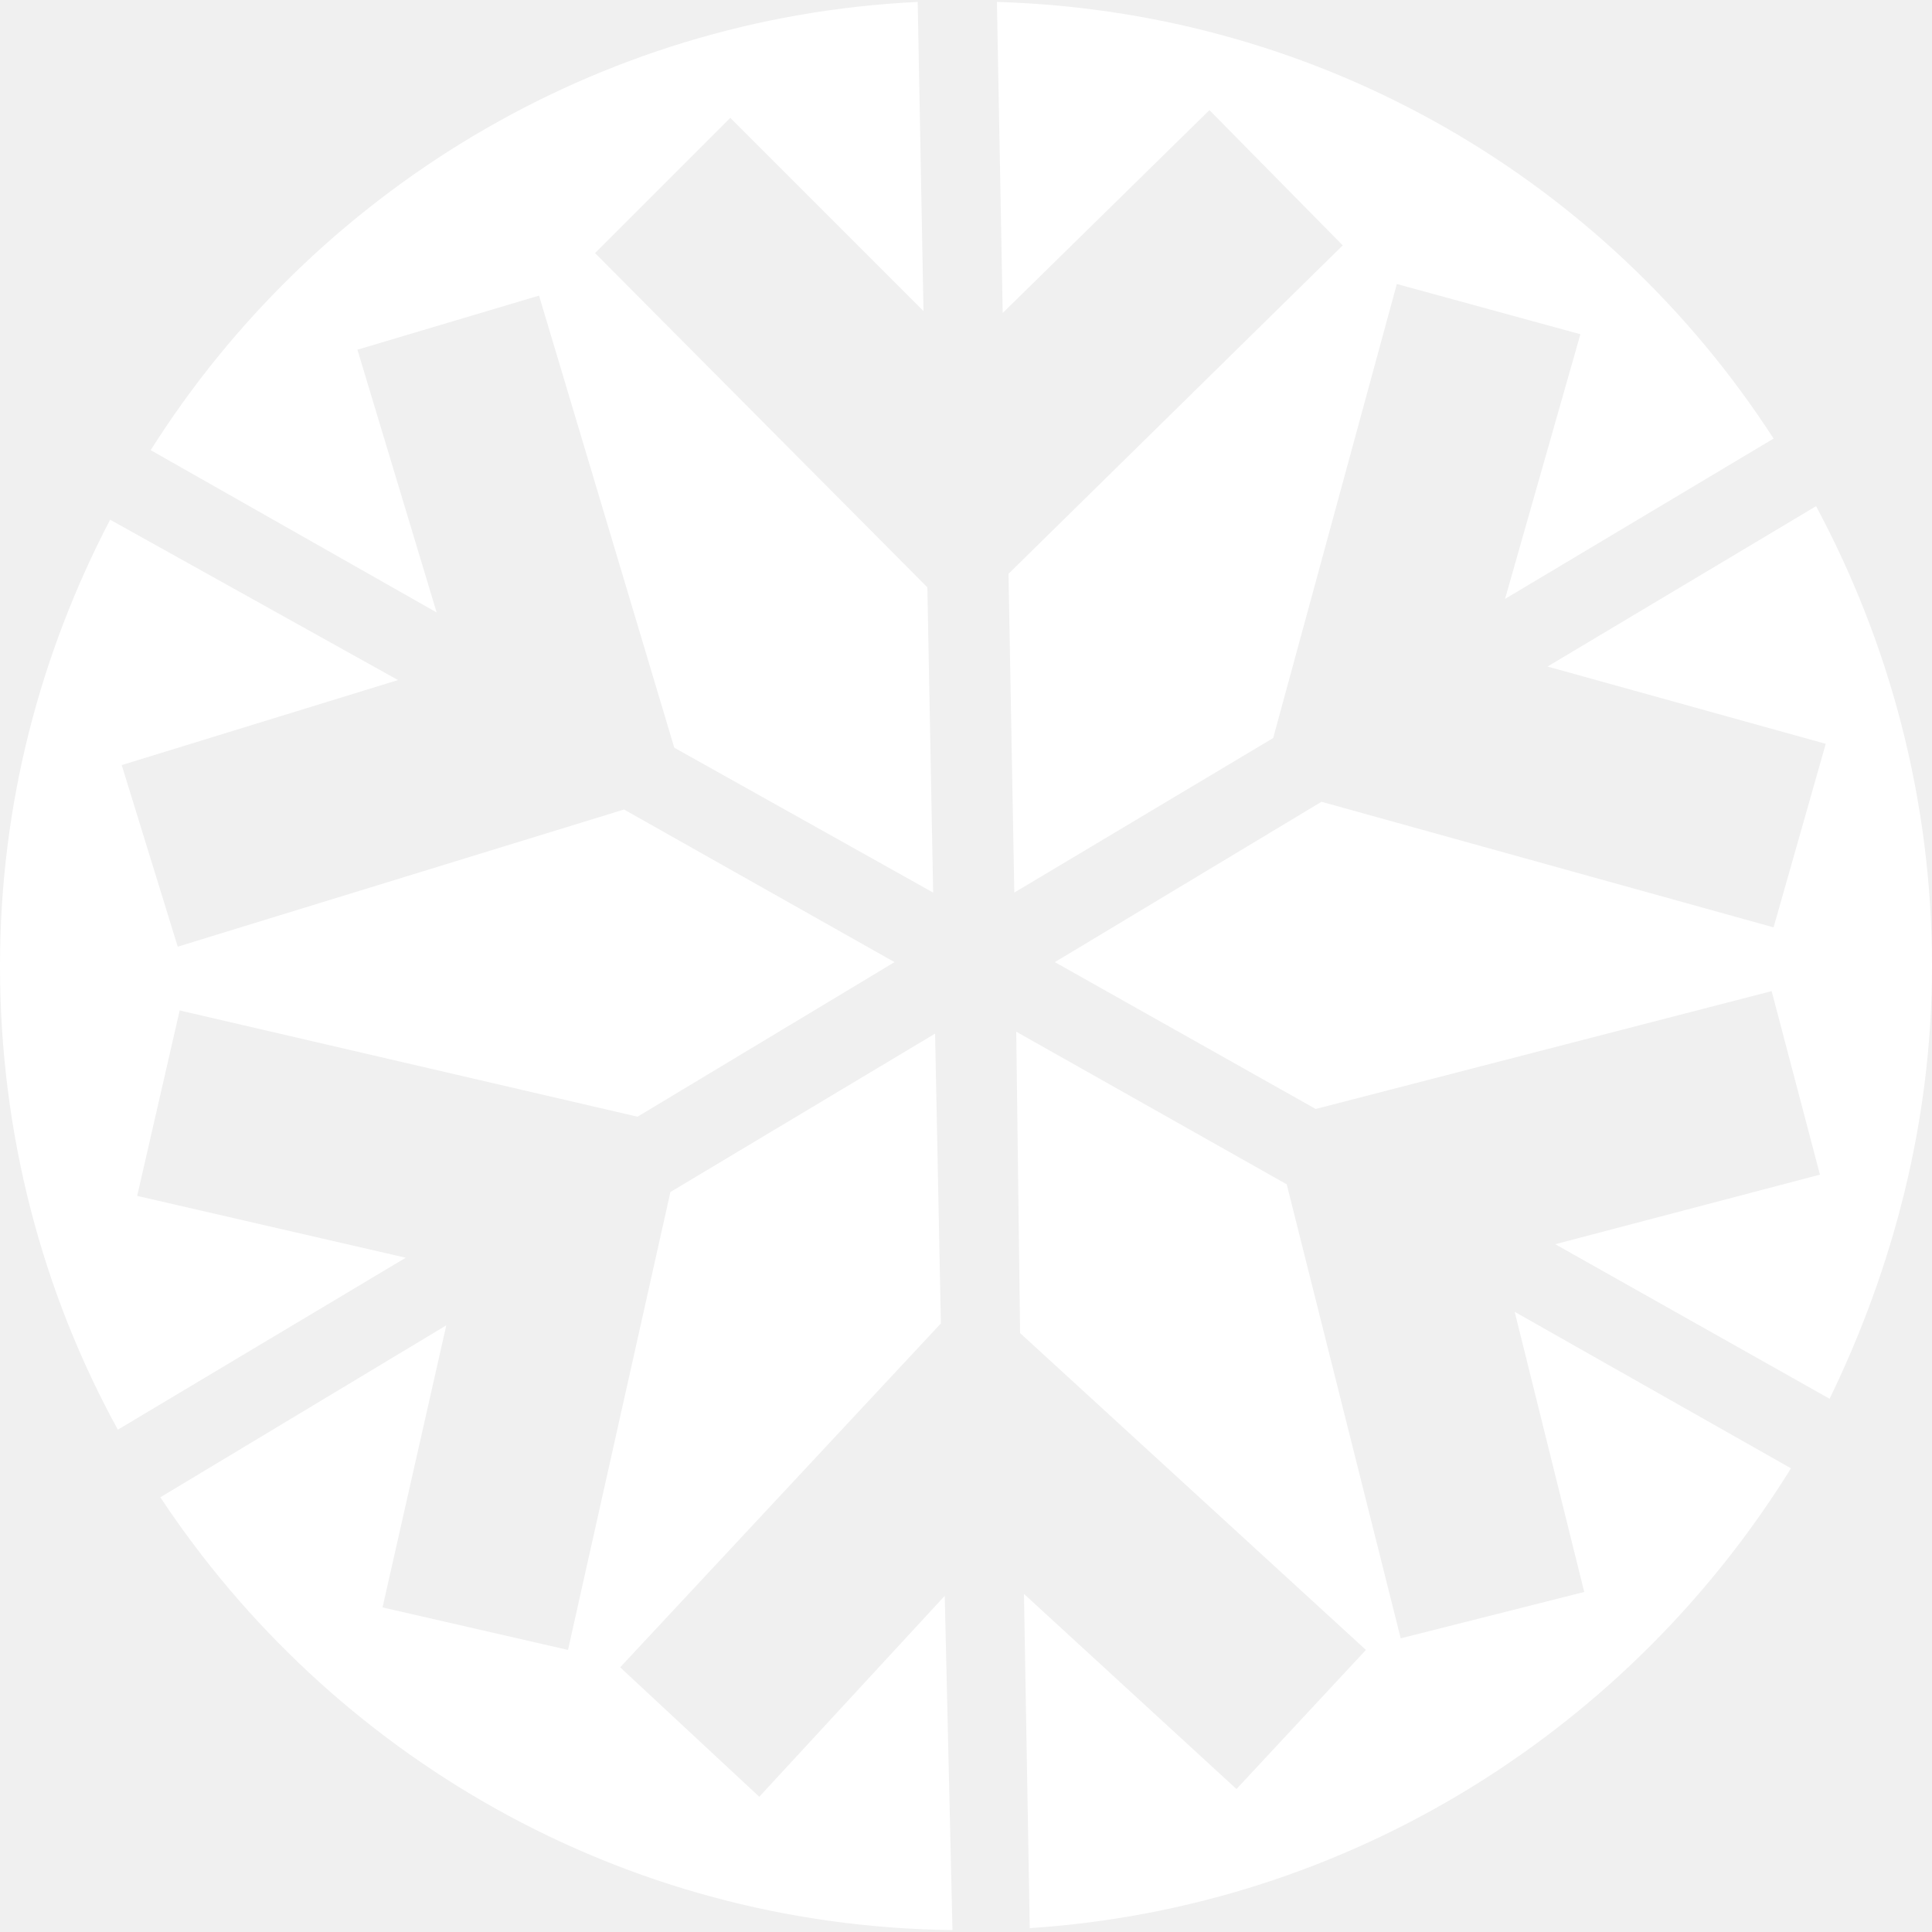
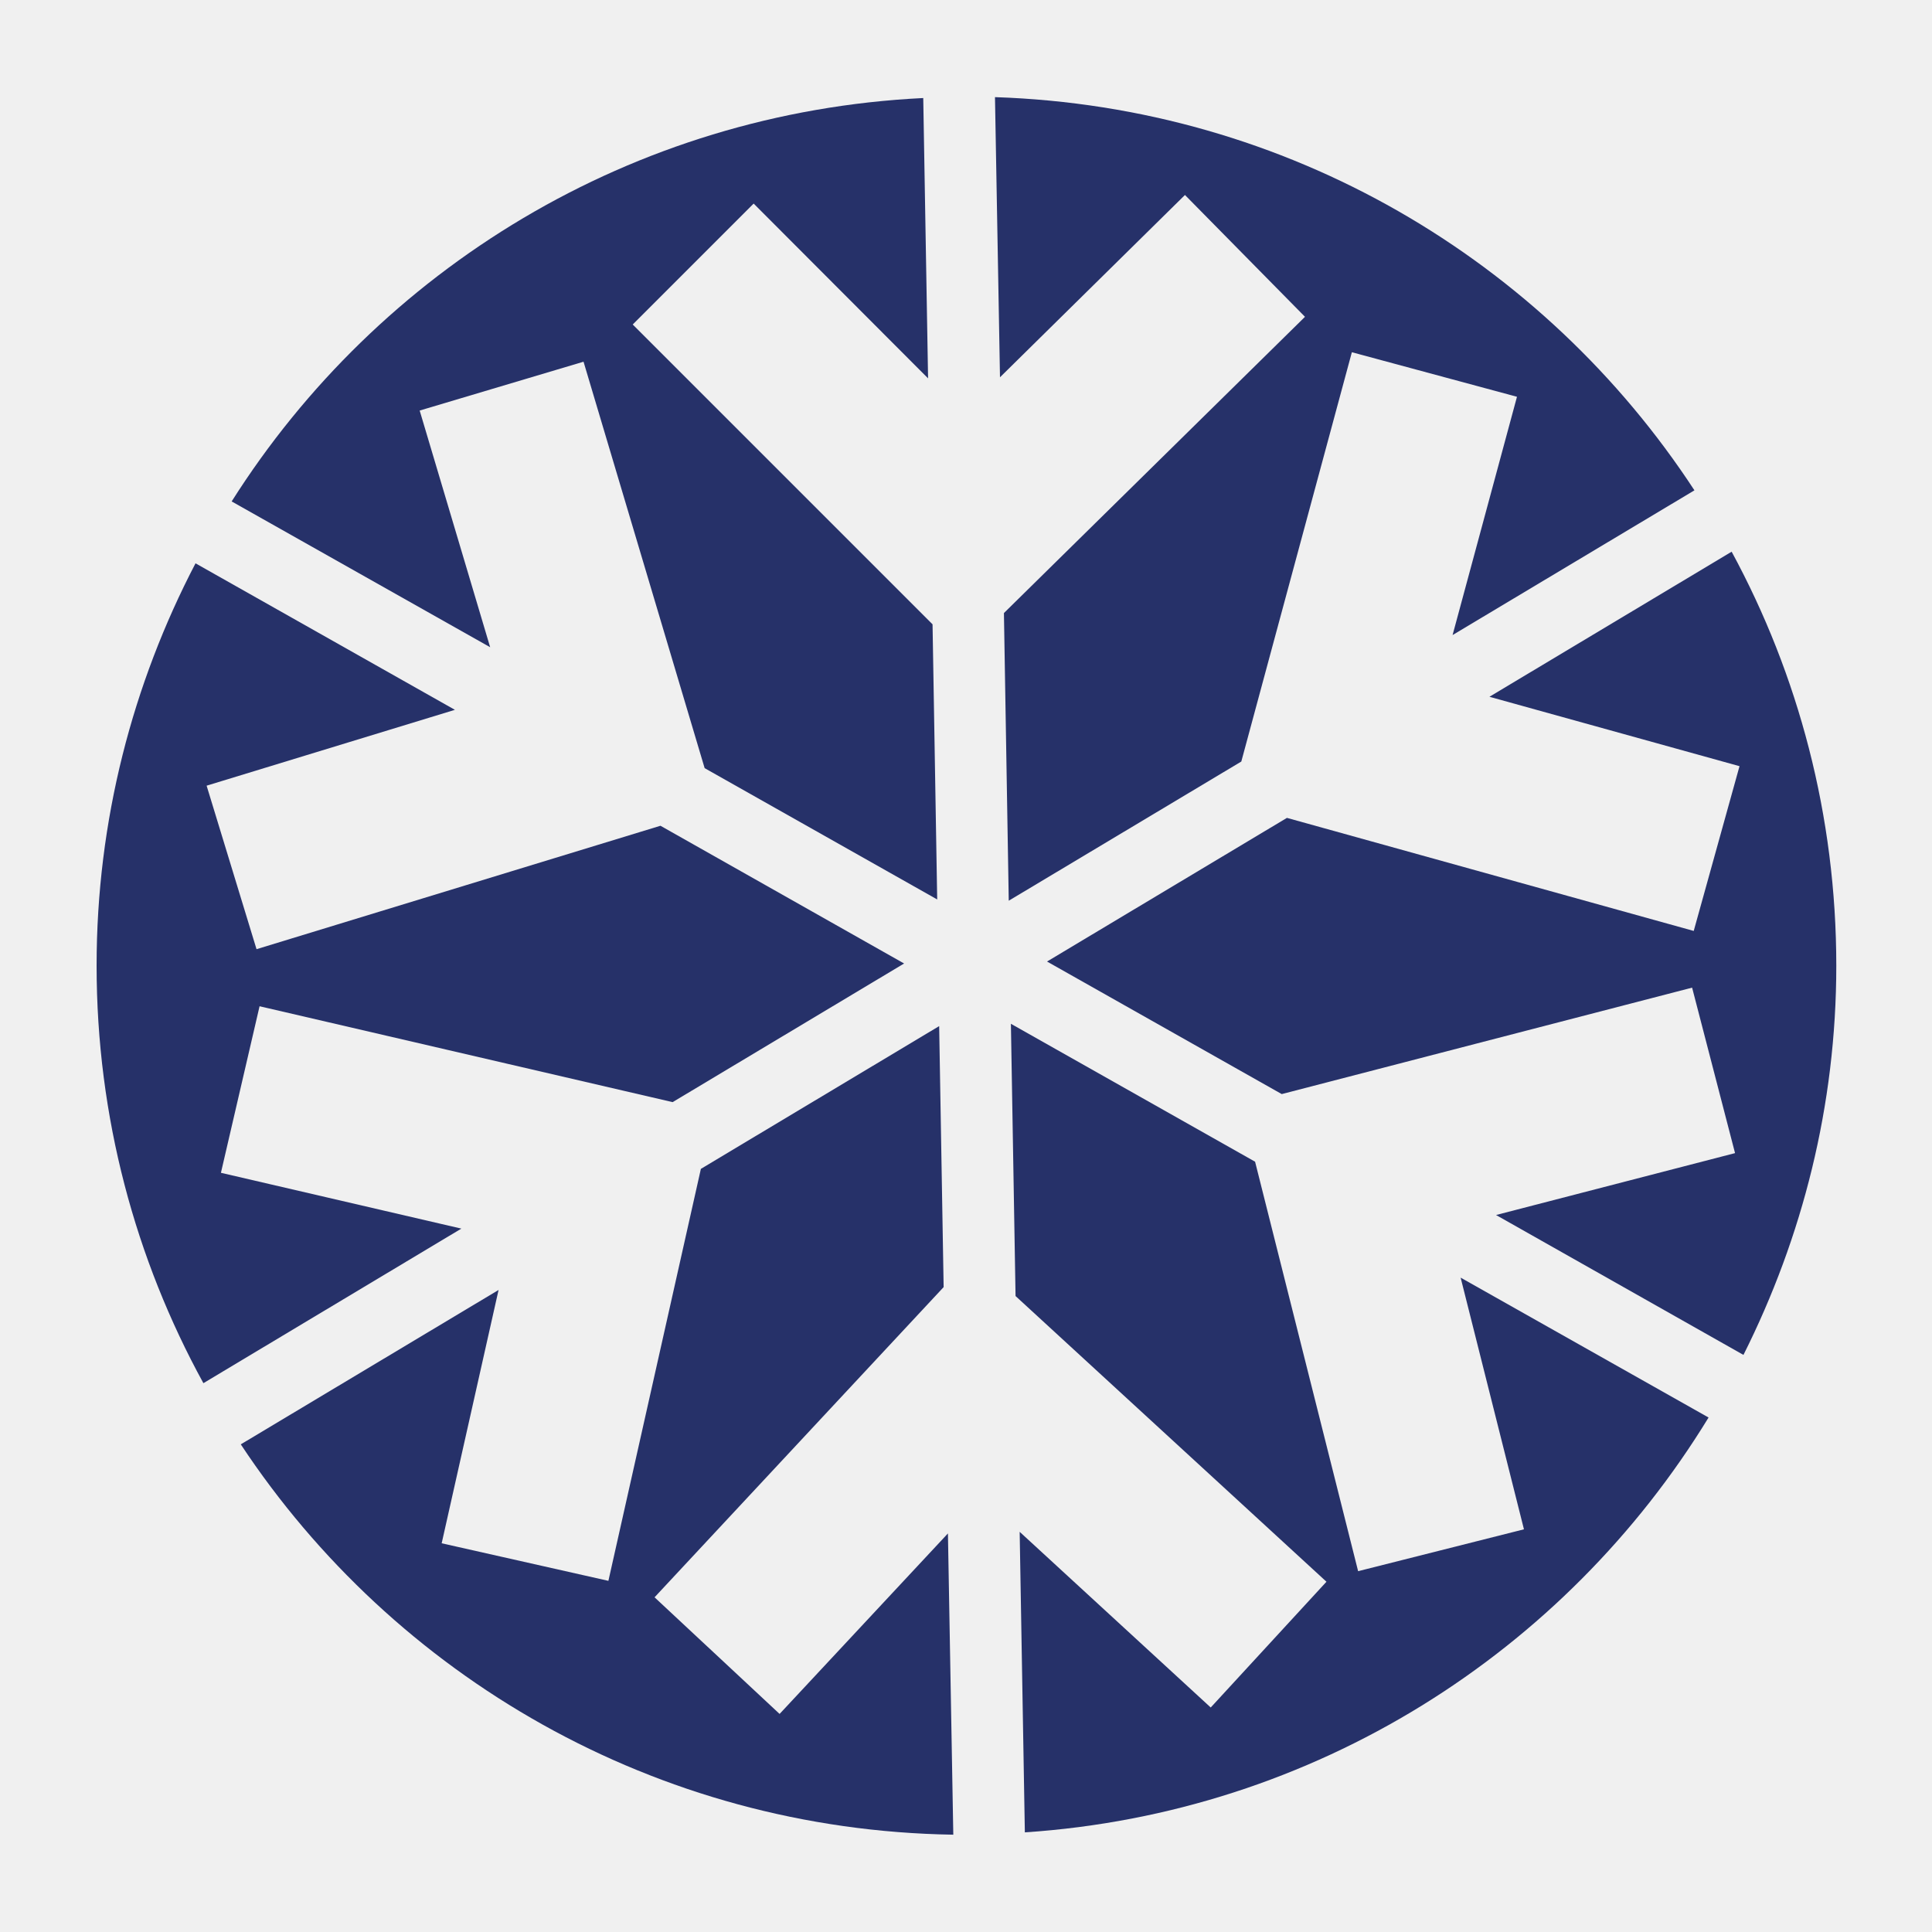
- <svg xmlns="http://www.w3.org/2000/svg" version="1.1" id="Livello_1" x="0px" y="0px" viewBox="0 0 100 100" style="enable-background:new 0 0 100 100;" xml:space="preserve">
-   <style type="text/css"> .st0{fill:#FFFFFF;} </style>
+ <svg xmlns="http://www.w3.org/2000/svg" version="1.1" id="Livello_1" x="0px" y="0px" viewBox="0 0 1080 1080" style="enable-background:new 0 0 1080 1080;" xml:space="preserve">
+   <style type="text/css"> .st0{fill:#263169;} </style>
  <g>
-     <path class="st0" d="M22.6,31.7l-4.1-13.6l9.4-2.8l7,23.4l13.4,7.5l-0.3-15.8L30.8,13.1l7-7l10,10L47.5,0.1 C30.8,0.9,16.2,10,7.8,23.3L22.6,31.7z" />
-     <path class="st0" d="M51.9,16.2L62.6,5.7l6.9,7l-17.3,17l0.3,16.5l13.4-8l6.4-23.5l9.5,2.6L77.9,31l13.9-8.3 C83.2,9.4,68.5,0.6,51.6,0.1L51.9,16.2z" />
-     <path class="st0" d="M94.7,72.4C98,65.6,100,58,100,50c0-8.6-2.2-16.7-6-23.8l-13.9,8.3l14.4,4L91.8,48l-23.4-6.5l-13.8,8.3 l13.5,7.6l23.6-6.1l2.5,9.5l-13.7,3.6L94.7,72.4z" />
-     <path class="st0" d="M78.4,67.9L82,82.4l-9.5,2.4l-5.9-23.5l-14-7.9L52.8,69l17.9,16.4L64,92.6l-11-10.1l0.3,17.3 C70,98.7,84.4,89.4,92.7,76L78.4,67.9z" />
-     <path class="st0" d="M21,65.1L7.1,61.9l2.2-9.6l23.7,5.5l13.3-8l-14-7.9L9.2,49l-2.9-9.4l14.3-4.4L5.7,26.9C2.1,33.8,0,41.6,0,50 c0,8.7,2.2,16.9,6.1,24L21,65.1z" />
-     <path class="st0" d="M48.9,82.6L39.3,93l-7.2-6.7l16.6-17.8l-0.3-15l-13.7,8.2l-5.3,23.7l-9.6-2.2l3.3-14.6L8.3,77.5 c8.8,13.3,23.8,22.2,41,22.4L48.9,82.6z" />
+     <path class="st0" d="M274,361.8l-39.4-132.3l91.6-27.3l67.7,227.2l130,73.4l-2.6-153.8L353.7,181.4l67.6-67.6l97.5,97.7l-2.7-156.7 c-162.9,8-304.5,95.8-386.6,225.5L274,361.8z" />
+     <path class="st0" d="M559,210.9L662.4,109l67.1,68.1L561.2,342.7l2.7,160.8l130-77.8l61.8-228.8l92.3,24.9L812,355l135.2-80.9 C863.1,145.5,720,59.7,556.2,54.3L559,210.9z" />
+     <path class="st0" d="M974.6,757.4c32.9-65.6,51.9-139.3,51.9-217.6c0-83.7-21.2-162.6-58.5-231.4l-135.4,81.1l139.8,38.8 l-25.6,92.1l-227.4-63.2l-134.1,80.3l131.2,74.1l229.4-59.5l24,92.5l-133.6,34.6L974.6,757.4z" />
+     <path class="st0" d="M816.5,714.2l35.4,140.7l-92.7,23.4l-57.6-228.9l-136.5-77.1l2.6,152.2l173.8,159.7l-64.7,70.3L570,856.3 l2.9,168c162.1-10.8,302.1-100.8,382.2-231.9L816.5,714.2z" />
+     <path class="st0" d="M257.9,686.8l-134.4-31.2l21.6-93.1L376,616.1l129.4-77.5l-136.2-77l-225.8,69l-27.9-91.4l138.8-42.4 l-145-81.9C74.2,382.2,54,458.6,54,539.8c0,84.6,21.7,164.1,59.7,233.4L257.9,686.8z" />
+     <path class="st0" d="M529.9,857.2l-94.1,100.9l-69.9-65.2l161.6-173.4L525,573.6l-133.2,79.8l-51.7,230.3l-93.2-21l31.8-141.6 l-144.1,86.3c85.7,129.6,231.8,215.6,398.3,218.2L529.9,857.2z" />
  </g>
</svg>
